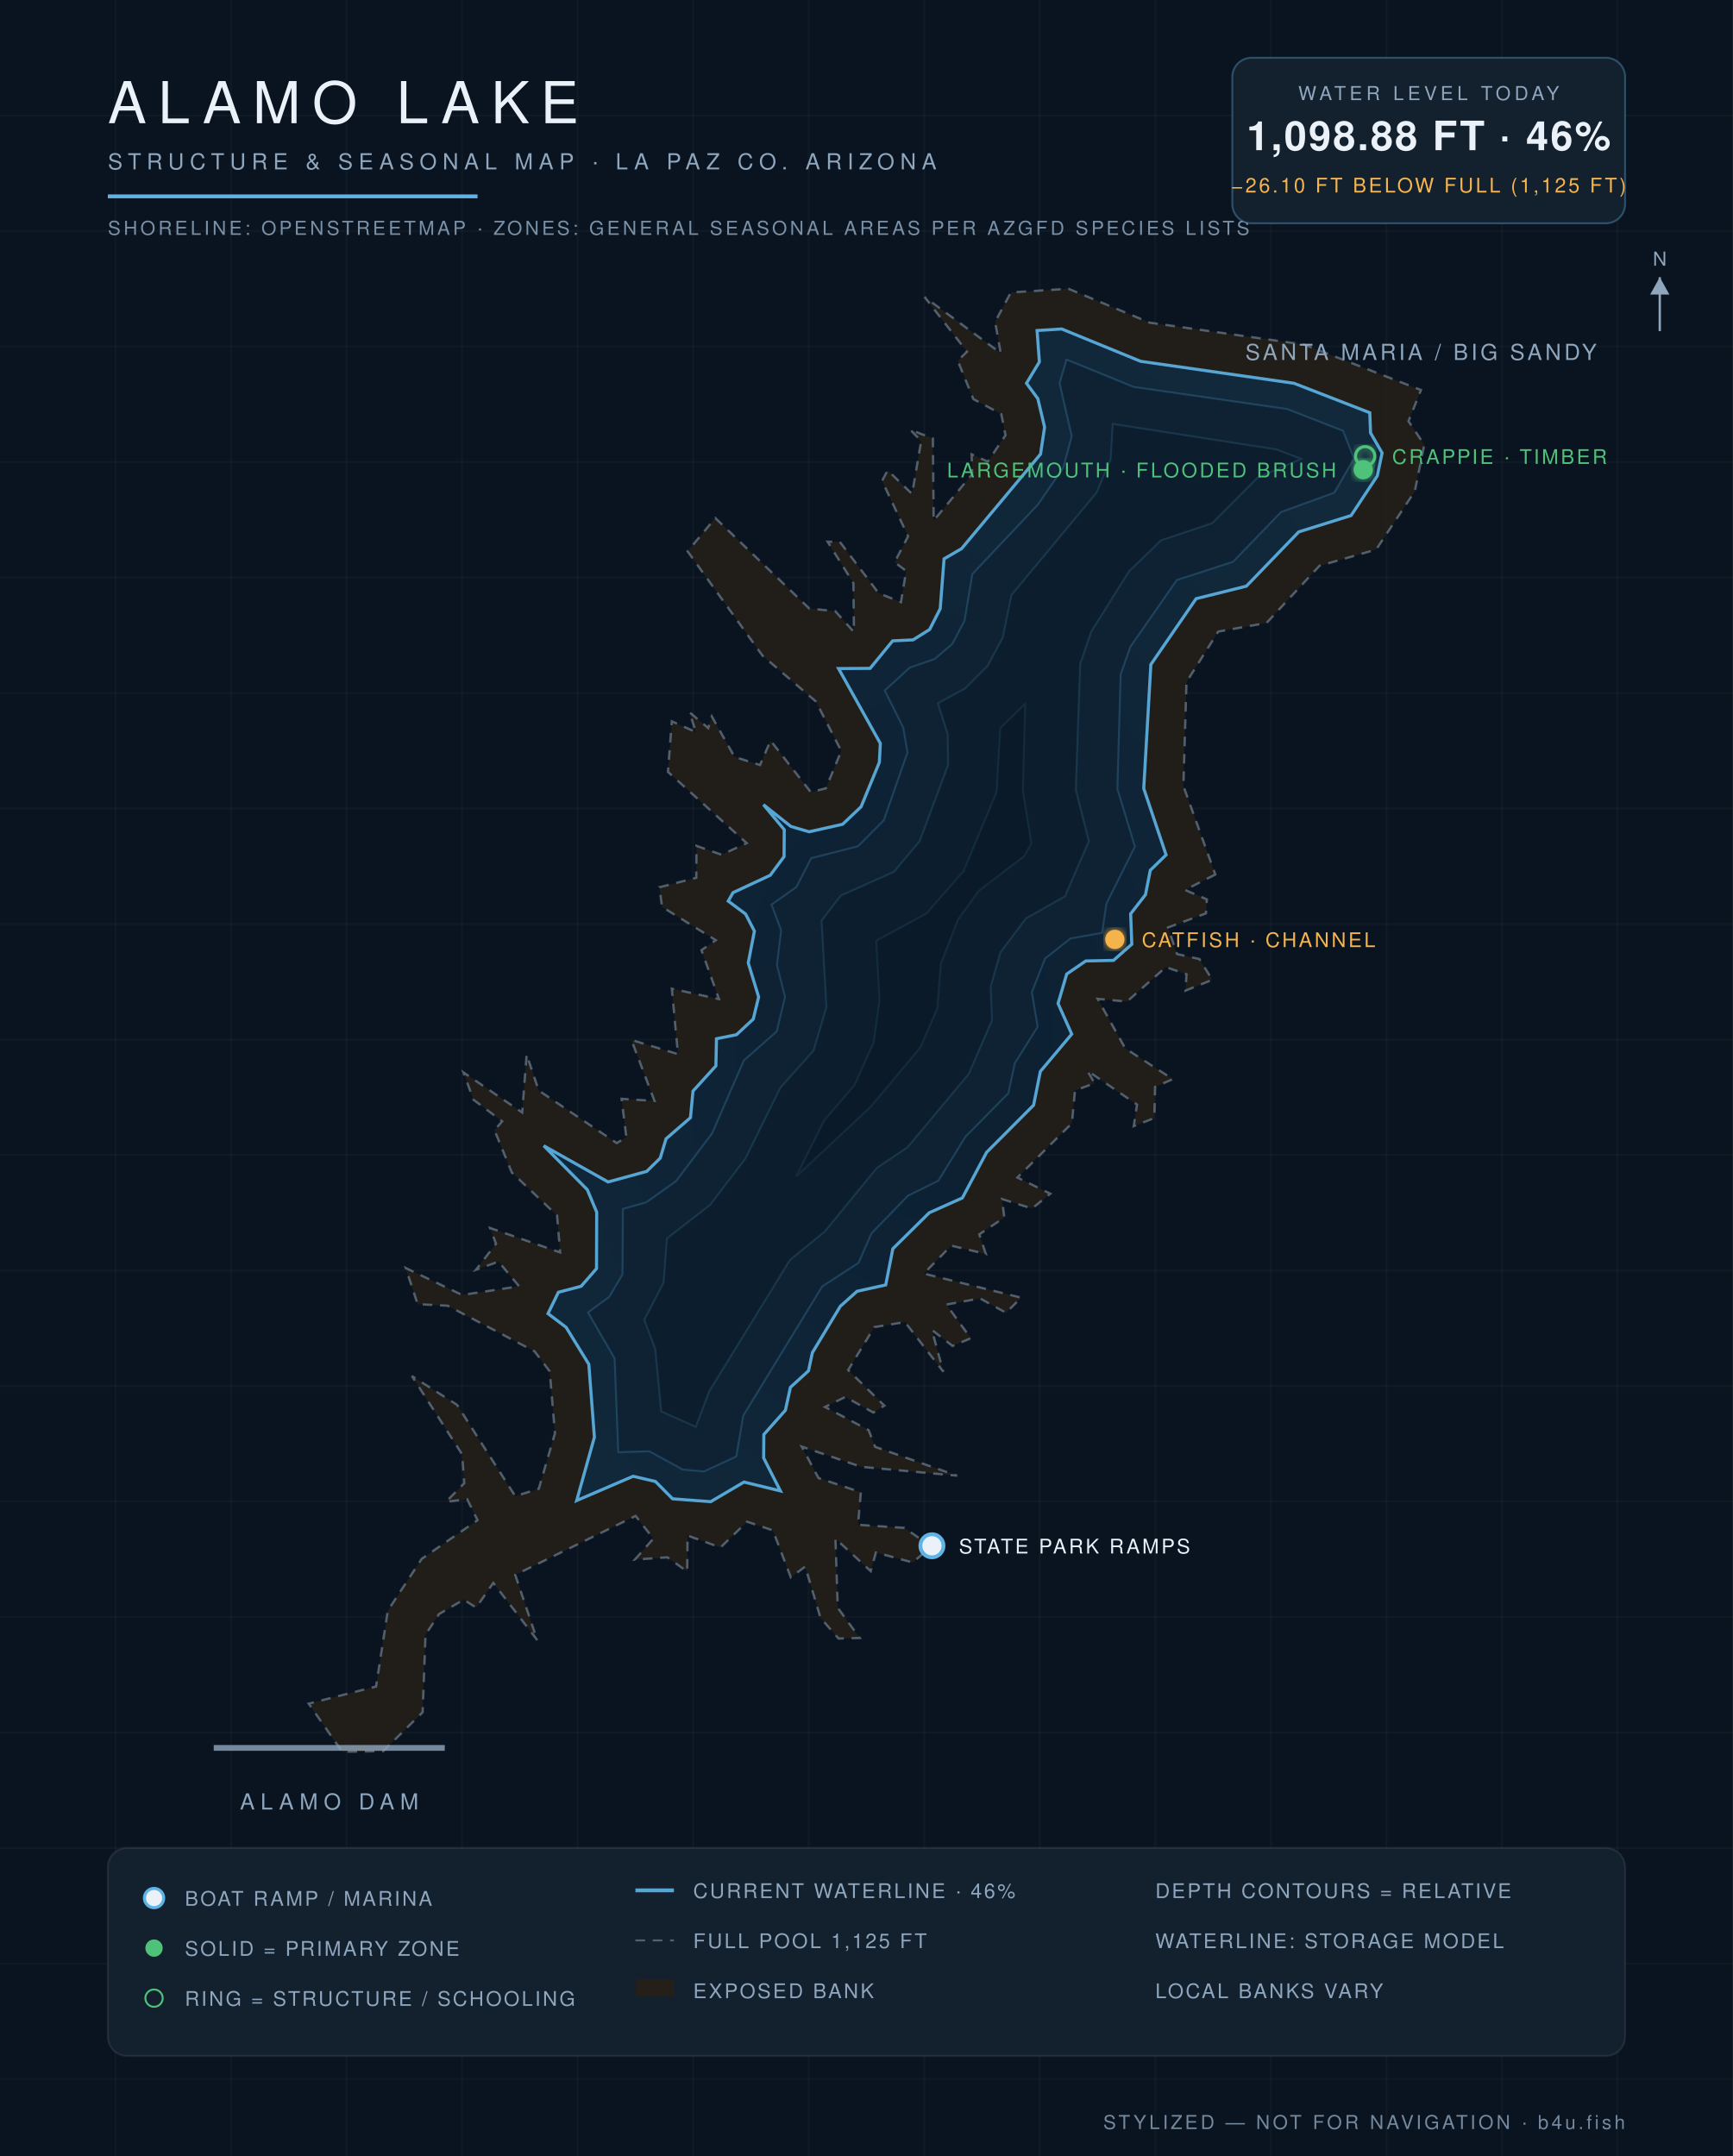
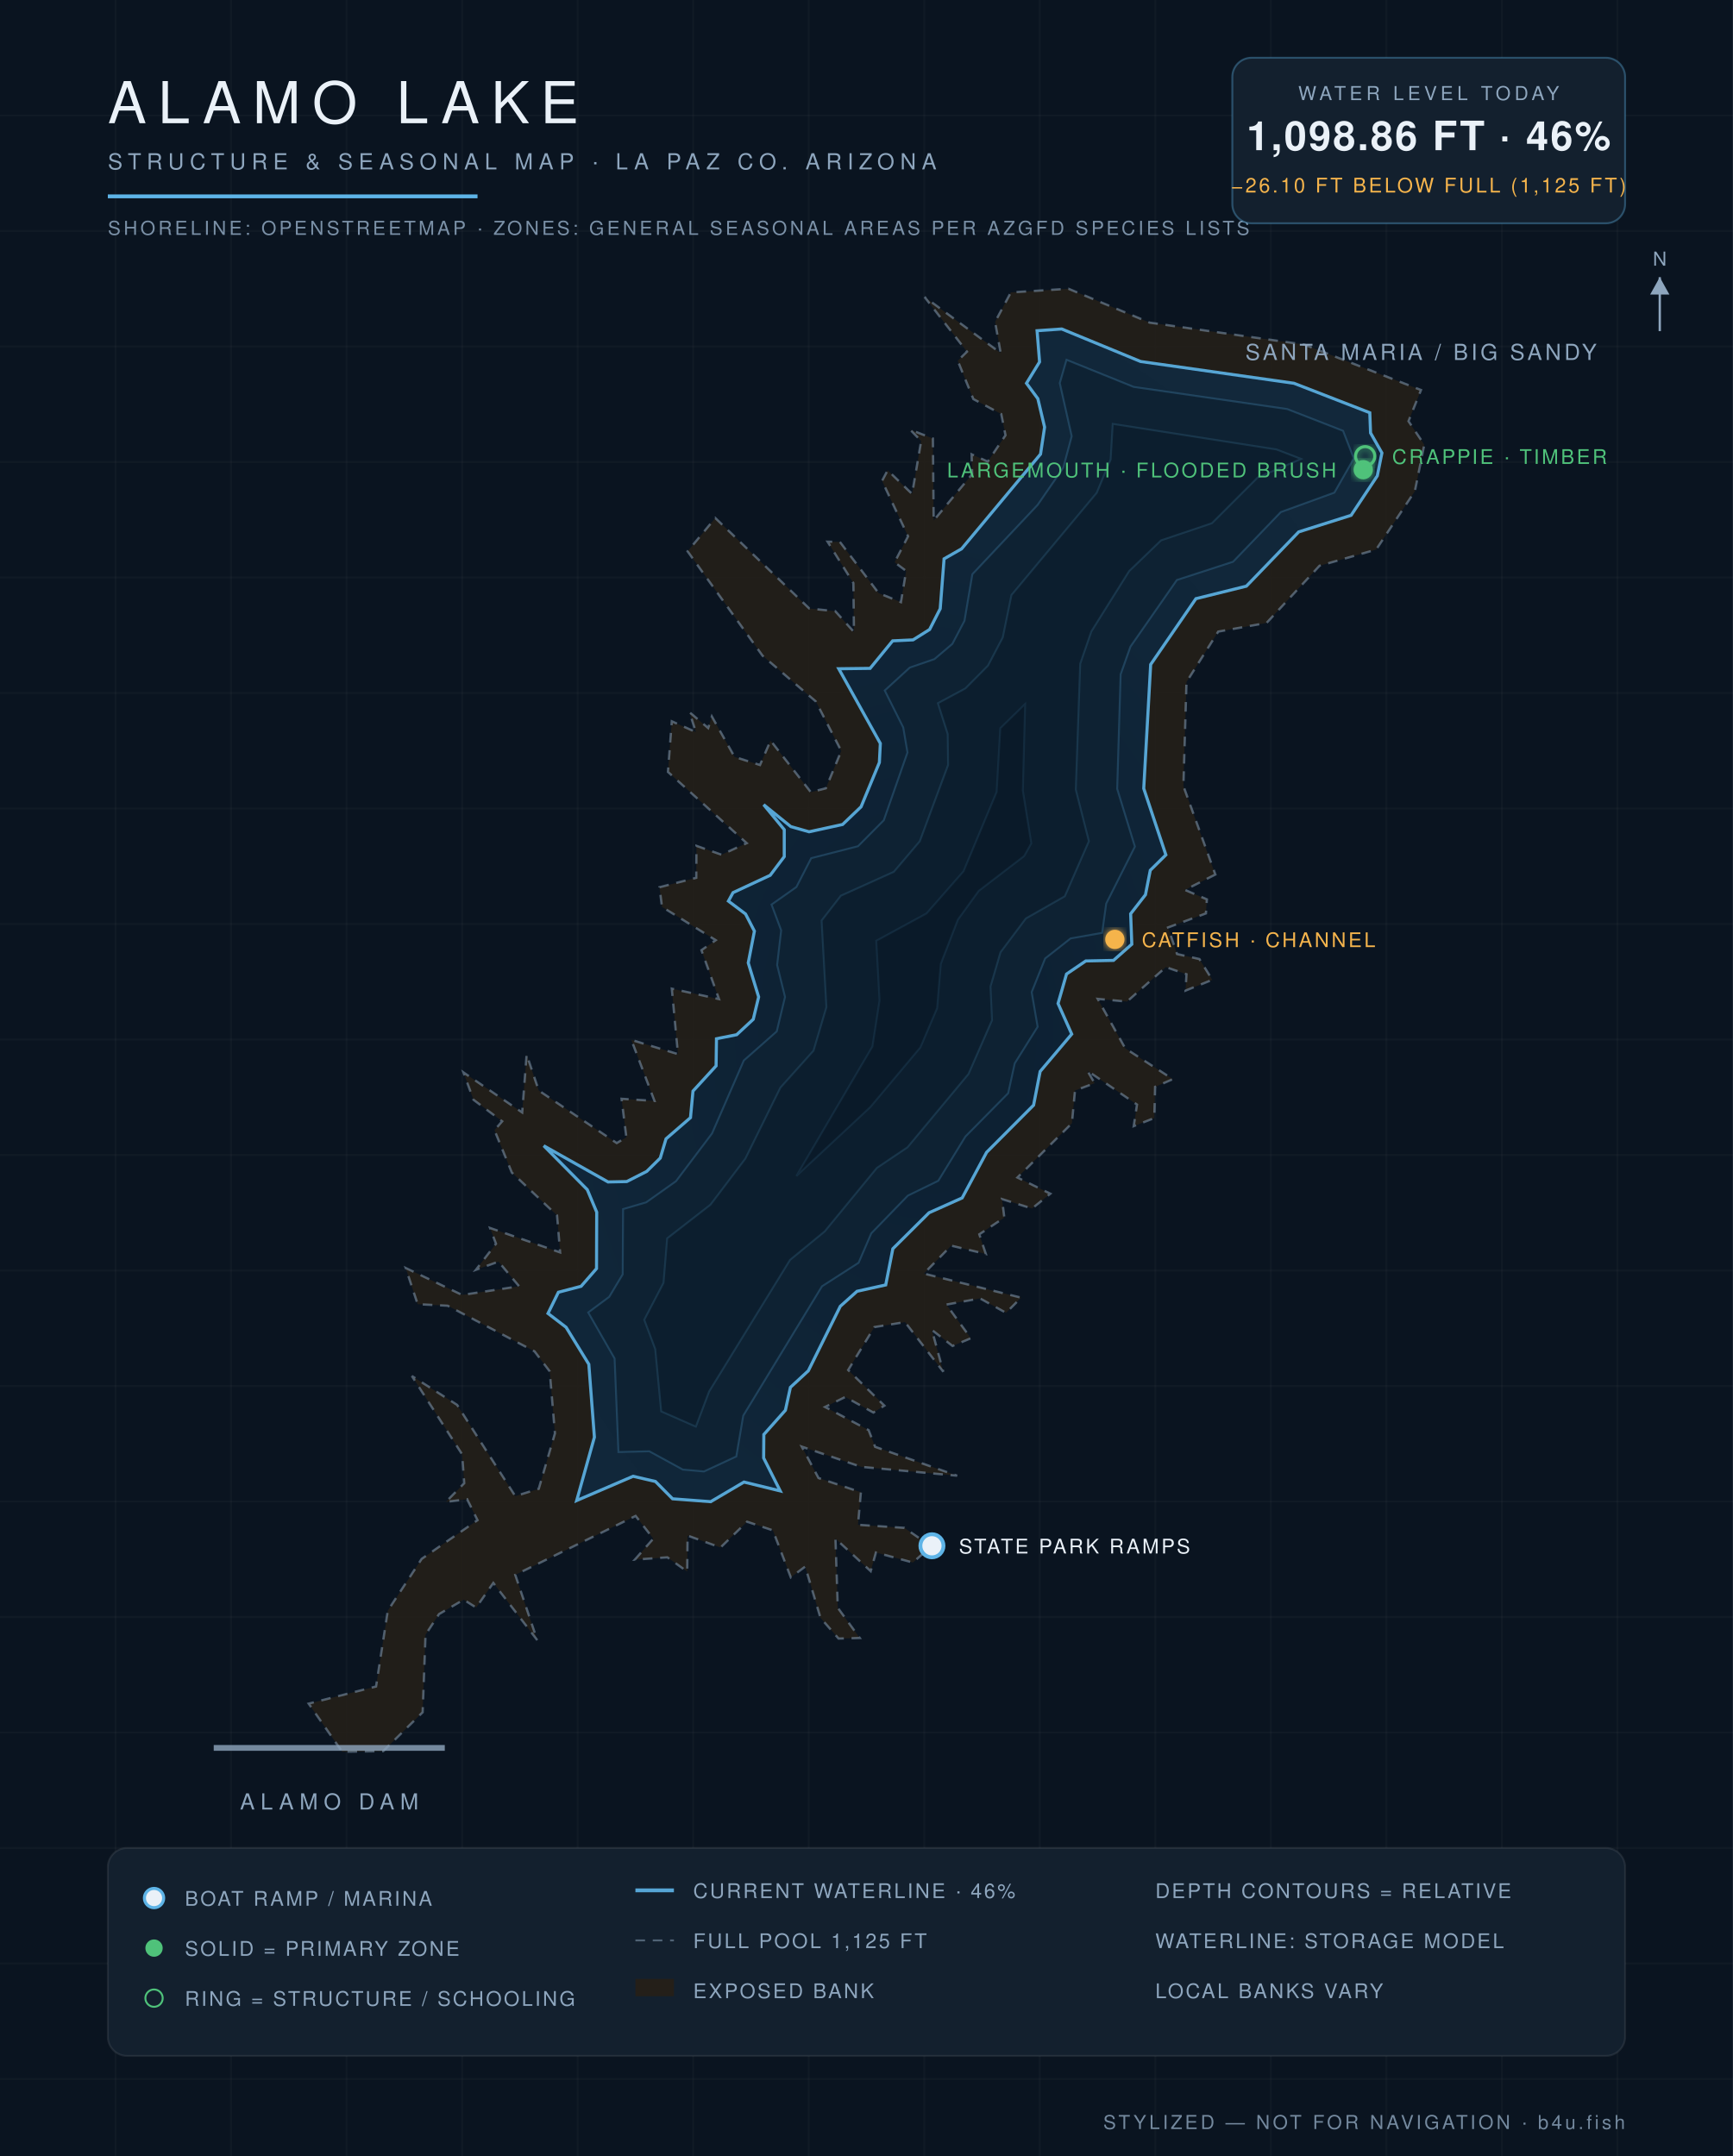
<svg xmlns="http://www.w3.org/2000/svg" viewBox="0 0 900 1120" font-family="Helvetica,Arial,sans-serif">
  <defs>
    <radialGradient id="wg" cx="45%" cy="60%" r="80%">
      <stop offset="0%" stop-color="#0c1f31" />
      <stop offset="55%" stop-color="#102639" />
      <stop offset="100%" stop-color="#13293c" />
    </radialGradient>
    <filter id="glow">
      <feGaussianBlur stdDeviation="2.2" result="b" />
      <feMerge>
        <feMergeNode in="b" />
        <feMergeNode in="SourceGraphic" />
      </feMerge>
    </filter>
  </defs>
  <rect width="900" height="1120" fill="#0a1420" />
  <g stroke="#ffffff" stroke-opacity="0.025">
    <line x1="60" y1="0" x2="60" y2="1120" />
    <line x1="120" y1="0" x2="120" y2="1120" />
    <line x1="180" y1="0" x2="180" y2="1120" />
    <line x1="240" y1="0" x2="240" y2="1120" />
    <line x1="300" y1="0" x2="300" y2="1120" />
    <line x1="360" y1="0" x2="360" y2="1120" />
    <line x1="420" y1="0" x2="420" y2="1120" />
    <line x1="480" y1="0" x2="480" y2="1120" />
    <line x1="540" y1="0" x2="540" y2="1120" />
    <line x1="600" y1="0" x2="600" y2="1120" />
    <line x1="660" y1="0" x2="660" y2="1120" />
    <line x1="720" y1="0" x2="720" y2="1120" />
    <line x1="780" y1="0" x2="780" y2="1120" />
    <line x1="840" y1="0" x2="840" y2="1120" />
    <line x1="0" y1="60" x2="900" y2="60" />
    <line x1="0" y1="120" x2="900" y2="120" />
    <line x1="0" y1="180" x2="900" y2="180" />
    <line x1="0" y1="240" x2="900" y2="240" />
    <line x1="0" y1="300" x2="900" y2="300" />
    <line x1="0" y1="360" x2="900" y2="360" />
    <line x1="0" y1="420" x2="900" y2="420" />
    <line x1="0" y1="480" x2="900" y2="480" />
    <line x1="0" y1="540" x2="900" y2="540" />
    <line x1="0" y1="600" x2="900" y2="600" />
    <line x1="0" y1="660" x2="900" y2="660" />
    <line x1="0" y1="720" x2="900" y2="720" />
    <line x1="0" y1="780" x2="900" y2="780" />
    <line x1="0" y1="840" x2="900" y2="840" />
    <line x1="0" y1="900" x2="900" y2="900" />
    <line x1="0" y1="960" x2="900" y2="960" />
    <line x1="0" y1="1020" x2="900" y2="1020" />
    <line x1="0" y1="1080" x2="900" y2="1080" />
  </g>
  <path d="M 631.2,454.3 L 615.4,462.3 L 626.8,467.2 L 626.3,474.5 L 606.6,481.8 L 611.3,495.6 L 622.9,498.2 L 629.6,509.0 L 615.7,514.6 L 616.2,506.1 L 605.5,502.4 L 585.3,520.3 L 570.1,518.9 L 584.4,544.6 L 609.1,560.6 L 599.9,564.6 L 599.5,580.8 L 588.8,585.0 L 590.5,573.8 L 564.7,556.2 L 568.5,562.7 L 558.3,566.5 L 556.7,583.5 L 528.4,611.7 L 545.5,620.1 L 536.0,627.8 L 520.4,622.9 L 521.6,632.5 L 508.6,641.2 L 512.0,651.4 L 494.0,647.1 L 479.8,661.6 L 530.3,674.1 L 522.5,682.0 L 509.0,674.5 L 491.5,677.7 L 504.2,695.2 L 494.7,699.2 L 484.0,690.9 L 489.9,712.6 L 470.0,686.8 L 454.1,689.4 L 440.5,711.7 L 459.3,730.2 L 453.6,733.8 L 439.0,725.7 L 428.5,730.9 L 451.1,742.9 L 454.5,751.6 L 497.1,766.6 L 447.3,762.0 L 416.4,751.5 L 425.1,767.8 L 447.1,775.2 L 445.6,792.1 L 469.7,793.7 L 483.6,803.3 L 474.1,811.7 L 454.9,806.5 L 452.2,816.2 L 433.9,799.3 L 435.1,835.2 L 446.5,850.9 L 435.5,851.2 L 426.1,840.4 L 418.2,813.8 L 410.7,819.4 L 401.4,795.0 L 388.0,790.5 L 374.2,803.9 L 357.1,797.7 L 356.9,816.4 L 346.6,809.0 L 329.7,810.2 L 339.3,799.3 L 330.1,787.5 L 267.6,818.1 L 279.0,852.0 L 256.2,822.3 L 247.3,835.1 L 240.8,831.0 L 228.0,838.5 L 221.0,849.2 L 219.5,889.5 L 199.0,909.7 L 177.7,910.0 L 160.3,885.0 L 195.3,876.1 L 201.4,836.7 L 219.0,809.8 L 248.0,789.7 L 242.6,778.8 L 231.6,780.2 L 241.1,770.5 L 240.0,755.5 L 213.9,714.8 L 237.4,729.8 L 267.6,777.2 L 279.8,773.4 L 288.2,744.6 L 285.5,712.4 L 277.6,702.0 L 232.5,678.3 L 216.9,677.5 L 210.7,658.7 L 240.0,672.7 L 269.6,668.2 L 258.9,655.4 L 247.2,659.6 L 257.6,646.1 L 254.5,637.9 L 290.9,650.6 L 289.3,631.4 L 265.8,609.1 L 256.8,587.1 L 260.8,582.5 L 245.9,571.3 L 240.7,557.1 L 271.2,577.9 L 273.5,547.8 L 279.8,566.5 L 320.3,593.8 L 325.3,590.8 L 322.8,570.8 L 339.9,571.9 L 327.9,540.2 L 352.1,547.6 L 348.9,513.6 L 373.4,519.0 L 364.3,493.6 L 371.7,488.4 L 343.8,471.1 L 342.5,460.9 L 361.6,456.0 L 361.7,439.4 L 374.7,444.0 L 387.8,438.0 L 346.9,401.0 L 348.9,374.7 L 361.4,380.3 L 358.1,370.0 L 367.8,378.2 L 369.7,372.2 L 381.5,393.2 L 394.7,397.4 L 400.2,384.7 L 421.1,411.5 L 428.9,409.5 L 436.9,390.1 L 423.7,364.4 L 396.0,340.6 L 357.1,286.4 L 371.5,269.1 L 420.3,316.1 L 433.8,317.5 L 443.5,328.3 L 443.2,302.9 L 429.8,281.4 L 436.2,281.5 L 456.3,308.1 L 467.9,312.8 L 470.6,296.6 L 464.6,292.1 L 471.6,278.6 L 458.1,249.8 L 461.0,244.3 L 473.7,256.6 L 478.4,229.1 L 472.7,223.2 L 484.5,227.8 L 484.9,270.4 L 504.9,246.3 L 504.6,236.0 L 513.0,239.8 L 522.2,226.1 L 520.0,215.1 L 505.5,207.3 L 497.4,187.4 L 502.2,182.7 L 480.2,154.3 L 519.7,183.4 L 516.8,167.2 L 525.0,151.9 L 554.9,150.0 L 597.1,167.6 L 677.3,179.0 L 738.0,202.6 L 731.5,218.8 L 739.7,231.0 L 734.8,255.2 L 714.7,285.5 L 685.3,293.9 L 657.8,323.6 L 632.7,328.1 L 616.2,354.3 L 614.6,408.3 L 631.2,454.3 Z" fill="#241f19" fill-opacity="0.9" stroke="#8ea6be" stroke-opacity="0.5" stroke-width="1.2" stroke-dasharray="5 4" />
-   <path d="M 299.5,779.5 L 308.7,746.6 L 305.8,708.7 L 294.0,689.5 L 284.6,682.4 L 290.0,671.3 L 301.8,668.2 L 309.8,659.0 L 309.9,629.7 L 305.0,618.0 L 282.4,595.2 L 315.8,614.0 L 335.9,608.5 L 342.9,601.6 L 345.9,591.6 L 358.6,580.6 L 359.9,566.8 L 371.8,553.7 L 372.1,539.6 L 382.5,537.5 L 391.2,529.4 L 394.0,517.9 L 388.6,500.2 L 391.8,483.7 L 387.2,474.8 L 378.2,468.1 L 380.7,463.7 L 400.0,454.7 L 407.2,445.0 L 407.3,431.0 L 396.5,418.0 L 410.7,429.3 L 420.2,432.1 L 437.6,428.2 L 447.2,419.1 L 456.7,396.0 L 457.2,386.2 L 435.5,347.3 L 451.9,347.2 L 463.6,332.9 L 474.2,332.4 L 482.8,327.0 L 488.3,316.2 L 490.3,290.3 L 499.4,285.0 L 540.4,235.9 L 542.5,221.9 L 539.0,207.1 L 533.1,199.1 L 539.8,188.0 L 538.6,171.7 L 551.4,170.9 L 592.4,187.7 L 672.0,199.1 L 711.4,214.4 L 711.8,224.9 L 717.8,235.3 L 715.3,247.2 L 701.7,267.8 L 674.5,276.3 L 647.3,304.5 L 621.2,311.0 L 597.7,345.2 L 594.0,409.6 L 605.6,444.1 L 597.4,452.1 L 594.9,464.8 L 587.2,474.7 L 587.8,490.5 L 578.3,498.9 L 563.9,499.2 L 554.0,506.0 L 549.5,521.3 L 556.6,537.2 L 540.3,556.6 L 536.8,574.1 L 512.4,598.6 L 499.8,622.3 L 482.6,630.0 L 463.7,648.7 L 460.0,667.5 L 445.1,670.8 L 436.4,678.6 L 421.9,702.7 L 419.9,712.1 L 410.5,720.7 L 407.9,732.6 L 396.7,745.2 L 396.6,757.4 L 405.3,774.5 L 386.4,769.9 L 369.1,780.1 L 349.3,778.6 L 340.4,769.6 L 328.8,766.9 L 299.5,779.5 Z" fill="url(#wg)" stroke="#5eb4e7" stroke-opacity="0.9" stroke-width="1.6" />
-   <path d="M 323.5,628.0 L 335.6,624.6 L 351.1,613.6 L 369.8,588.8 L 386.3,550.9 L 403.4,535.8 L 407.7,517.9 L 403.5,501.3 L 405.7,483.3 L 400.7,469.9 L 413.6,460.8 L 421.3,445.8 L 445.6,439.6 L 459.0,426.1 L 471.3,390.9 L 469.1,378.0 L 459.5,358.7 L 472.5,346.8 L 485.3,342.4 L 494.6,334.5 L 500.9,322.5 L 505.0,298.2 L 538.9,262.3 L 552.2,243.0 L 556.6,226.6 L 550.3,199.0 L 553.9,186.8 L 588.8,201.0 L 668.5,212.5 L 697.5,223.8 L 703.2,238.2 L 693.0,255.9 L 665.3,266.0 L 640.4,291.8 L 611.2,301.3 L 587.1,335.9 L 582.0,350.3 L 580.3,409.8 L 589.4,439.8 L 574.6,469.4 L 572.4,484.6 L 556.0,487.5 L 542.8,497.9 L 535.9,515.4 L 538.9,533.4 L 527.0,552.4 L 523.7,567.9 L 501.4,590.5 L 487.3,613.4 L 471.6,621.1 L 452.6,640.7 L 445.9,656.0 L 427.0,668.3 L 386.0,735.4 L 382.4,756.6 L 365.6,764.4 L 354.6,763.4 L 337.2,753.9 L 321.1,754.4 L 319.2,705.7 L 305.4,681.8 L 316.4,673.7 L 323.3,662.0 L 323.5,628.0 Z" fill="#0e2233" stroke="#5eb4e7" stroke-opacity="0.22" stroke-width="1" />
-   <path d="M 343.4,733.2 L 340.3,700.8 L 334.6,685.6 L 344.6,666.4 L 346.4,643.3 L 368.9,625.8 L 387.1,601.9 L 405.3,565.0 L 422.5,545.8 L 429.2,523.2 L 426.7,478.2 L 436.7,465.2 L 464.2,452.9 L 477.6,437.0 L 492.4,397.4 L 492.2,381.4 L 487.1,365.3 L 501.3,357.6 L 513.0,345.8 L 520.8,331.1 L 525.3,309.1 L 569.5,255.9 L 576.8,238.7 L 577.9,220.2 L 663.0,233.5 L 675.7,238.4 L 653.1,248.1 L 629.5,271.8 L 603.0,280.7 L 586.4,296.7 L 566.8,328.0 L 561.0,344.8 L 558.7,410.2 L 565.5,437.0 L 553.1,465.6 L 532.8,477.1 L 519.6,494.7 L 514.5,512.5 L 515.2,530.0 L 503.1,557.9 L 471.3,596.0 L 455.4,606.7 L 428.4,639.7 L 410.3,654.5 L 368.3,722.8 L 361.4,741.2 L 343.4,733.2 Z" fill="#0c1e2e" stroke="#5eb4e7" stroke-opacity="0.15" stroke-width="1" />
-   <path d="M 428.1,582.0 L 443.8,563.7 L 453.7,541.7 L 456.8,519.7 L 455.1,488.7 L 481.2,474.5 L 500.4,452.6 L 517.6,411.4 L 519.5,378.3 L 532.4,365.6 L 531.2,410.7 L 535.6,438.1 L 531.9,444.7 L 508.3,462.8 L 497.5,477.7 L 488.6,500.7 L 486.8,523.7 L 478.0,544.1 L 452.0,575.1 L 413.5,611.1 L 428.1,582.0 Z" fill="#0a1a29" stroke="#5eb4e7" stroke-opacity="0.1" stroke-width="1" />
+   <path d="M 299.5,779.5 L 308.7,746.6 L 305.8,708.7 L 294.0,689.5 L 284.6,682.3 L 290.0,671.3 L 301.8,668.2 L 309.8,659.0 L 309.9,629.7 L 305.0,618.0 L 282.4,595.2 L 315.8,614.0 L 325.5,613.8 L 335.9,608.5 L 342.9,601.6 L 345.9,591.6 L 358.6,580.6 L 359.9,566.8 L 371.9,553.7 L 372.1,539.6 L 382.6,537.5 L 391.2,529.5 L 394.0,517.9 L 388.6,500.2 L 391.8,483.7 L 387.2,474.8 L 378.3,468.1 L 380.7,463.7 L 400.0,454.7 L 407.3,445.0 L 407.3,431.0 L 396.6,418.0 L 410.7,429.4 L 420.2,432.1 L 437.6,428.3 L 447.2,419.1 L 456.7,396.1 L 457.2,386.2 L 435.6,347.4 L 451.9,347.2 L 463.6,332.9 L 474.2,332.4 L 482.8,327.0 L 488.3,316.2 L 490.3,290.3 L 499.4,285.1 L 540.4,235.9 L 542.5,221.9 L 539.0,207.1 L 533.1,199.1 L 539.9,188.0 L 538.6,171.8 L 551.4,170.9 L 592.4,187.8 L 672.0,199.1 L 711.4,214.4 L 711.8,224.9 L 717.7,235.3 L 715.3,247.2 L 701.7,267.7 L 674.5,276.3 L 647.3,304.5 L 621.1,311.0 L 597.6,345.2 L 594.0,409.6 L 605.5,444.1 L 597.4,452.1 L 594.9,464.8 L 587.2,474.7 L 587.8,490.5 L 578.3,498.9 L 563.9,499.2 L 553.9,506.0 L 549.5,521.3 L 556.6,537.2 L 540.2,556.6 L 536.8,574.1 L 512.4,598.6 L 499.7,622.3 L 482.5,630.0 L 463.7,648.7 L 460.0,667.5 L 445.1,670.8 L 436.4,678.6 L 419.8,712.1 L 410.5,720.7 L 407.9,732.6 L 396.7,745.2 L 396.6,757.4 L 405.2,774.5 L 386.4,769.9 L 369.1,780.1 L 349.3,778.6 L 340.4,769.6 L 328.8,766.9 L 299.5,779.5 Z" fill="url(#wg)" stroke="#5eb4e7" stroke-opacity="0.9" stroke-width="1.6" />
+   <path d="M 323.6,628.1 L 335.6,624.6 L 351.1,613.6 L 369.8,588.8 L 386.3,550.9 L 403.4,535.8 L 407.7,517.9 L 403.6,501.3 L 405.7,483.3 L 400.7,469.9 L 413.6,460.8 L 421.3,445.8 L 445.6,439.6 L 459.0,426.1 L 471.3,390.9 L 469.1,377.9 L 459.5,358.7 L 472.5,346.8 L 485.3,342.4 L 494.6,334.5 L 500.9,322.5 L 505.0,298.3 L 538.9,262.3 L 552.2,243.0 L 556.6,226.6 L 550.4,199.0 L 553.9,186.9 L 588.8,201.0 L 668.5,212.5 L 697.5,223.8 L 703.1,238.2 L 693.0,255.9 L 665.2,266.0 L 640.4,291.8 L 611.2,301.3 L 587.1,335.9 L 582.0,350.3 L 580.2,409.8 L 589.4,439.8 L 574.5,469.4 L 572.4,484.6 L 556.0,487.5 L 542.8,497.9 L 535.8,515.4 L 538.9,533.4 L 527.0,552.4 L 523.6,567.9 L 501.4,590.4 L 487.3,613.4 L 471.5,621.1 L 452.5,640.7 L 445.9,656.0 L 426.9,668.2 L 386.0,735.4 L 382.4,756.6 L 365.6,764.4 L 354.6,763.4 L 337.2,753.9 L 321.2,754.3 L 319.2,705.7 L 305.5,681.8 L 316.4,673.7 L 323.4,662.0 L 323.6,628.1 Z" fill="#0e2233" stroke="#5eb4e7" stroke-opacity="0.22" stroke-width="1" />
+   <path d="M 343.4,733.2 L 340.3,700.8 L 334.6,685.6 L 344.6,666.4 L 346.5,643.3 L 369.0,625.8 L 387.1,601.9 L 405.3,565.0 L 422.5,545.8 L 429.2,523.2 L 426.7,478.2 L 436.7,465.3 L 464.2,452.9 L 477.7,437.0 L 492.4,397.4 L 492.2,381.3 L 487.1,365.3 L 501.4,357.6 L 513.1,345.8 L 520.8,331.1 L 525.3,309.1 L 569.6,256.0 L 576.8,238.7 L 577.9,220.2 L 663.0,233.5 L 675.7,238.4 L 653.1,248.1 L 629.4,271.8 L 603.0,280.7 L 586.4,296.7 L 566.8,328.0 L 561.0,344.8 L 558.7,410.2 L 565.5,437.0 L 553.0,465.6 L 532.8,477.1 L 519.6,494.7 L 514.4,512.5 L 515.2,530.0 L 503.0,557.9 L 471.3,596.0 L 455.4,606.7 L 428.3,639.7 L 410.3,654.5 L 368.3,722.8 L 361.4,741.1 L 343.4,733.2 Z" fill="#0c1e2e" stroke="#5eb4e7" stroke-opacity="0.15" stroke-width="1" />
+   <path d="M 413.6,610.9 L 453.1,543.6 L 456.8,519.7 L 455.1,488.7 L 481.2,474.5 L 500.4,452.6 L 517.6,411.4 L 519.5,378.3 L 532.4,365.7 L 531.2,410.7 L 535.6,438.1 L 531.9,444.7 L 508.3,462.8 L 497.5,477.7 L 488.6,500.7 L 486.7,523.7 L 478.0,544.1 L 452.0,575.1 L 413.6,610.9 Z" fill="#0a1a29" stroke="#5eb4e7" stroke-opacity="0.1" stroke-width="1" />
  <text x="738" y="187" fill="#8ea6be" font-size="11.5" letter-spacing="1.6" text-anchor="middle">SANTA MARIA / BIG SANDY</text>
  <line x1="111" y1="908" x2="231" y2="908" stroke="#8ea6be" stroke-width="3" stroke-opacity="0.8" />
  <text x="171" y="940" fill="#8ea6be" font-size="11.5" letter-spacing="3" text-anchor="middle">ALAMO DAM</text>
  <circle cx="484" cy="803" r="6" fill="#eaf1f8" stroke="#5eb4e7" stroke-width="2" />
  <text x="498" y="807" fill="#eaf1f8" font-size="10.5" letter-spacing="1.2" text-anchor="start">STATE PARK RAMPS</text>
  <circle cx="708" cy="244" r="5" fill="#4fc27a" filter="url(#glow)" />
  <text x="694" y="248" fill="#4fc27a" font-size="10.5" letter-spacing="1.2" text-anchor="end">LARGEMOUTH · FLOODED BRUSH</text>
  <circle cx="709" cy="237" r="5" fill="none" stroke="#4fc27a" stroke-width="1.6" filter="url(#glow)" />
  <text x="723" y="241" fill="#4fc27a" font-size="10.5" letter-spacing="1.2" text-anchor="start">CRAPPIE · TIMBER</text>
  <circle cx="579" cy="488" r="5" fill="#f5b44c" filter="url(#glow)" />
  <text x="593" y="492" fill="#f5b44c" font-size="10.5" letter-spacing="1.2" text-anchor="start">CATFISH · CHANNEL</text>
  <text x="56" y="64" fill="#eaf1f8" font-size="30" letter-spacing="6" font-weight="300">ALAMO LAKE</text>
  <text x="56" y="88" fill="#8ea6be" font-size="11.5" letter-spacing="3">STRUCTURE &amp; SEASONAL MAP · LA PAZ CO. ARIZONA</text>
  <line x1="56" y1="102" x2="248" y2="102" stroke="#5eb4e7" stroke-width="2" />
  <text x="56" y="122" fill="#8ea6be" font-size="10" letter-spacing="1.5" opacity="0.85">SHORELINE: OPENSTREETMAP · ZONES: GENERAL SEASONAL AREAS PER AZGFD SPECIES LISTS</text>
  <g>
    <rect x="640" y="30" width="204" height="86" rx="10" fill="#13202e" stroke="#5eb4e7" stroke-opacity="0.35" />
    <text x="742" y="52" fill="#8ea6be" font-size="10" letter-spacing="2" text-anchor="middle">WATER LEVEL TODAY</text>
-     <text x="742" y="78" fill="#eaf1f8" font-size="21" letter-spacing="1" text-anchor="middle" font-weight="600">1,098.88 FT · 46%</text>
+     <text x="742" y="78" fill="#eaf1f8" font-size="21" letter-spacing="1" text-anchor="middle" font-weight="600">1,098.86 FT · 46%</text>
    <text x="742" y="100" fill="#f5b44c" font-size="10.5" letter-spacing="1.2" text-anchor="middle">−26.10 FT BELOW FULL (1,125 FT)</text>
  </g>
  <g font-size="10.5" letter-spacing="1.1">
    <rect x="56" y="960" width="788" height="108" rx="10" fill="#13202e" stroke="#ffffff" stroke-opacity="0.08" />
    <circle cx="80" cy="986" r="5" fill="#eaf1f8" stroke="#5eb4e7" stroke-width="1.6" />
    <text x="96" y="990" fill="#8ea6be">BOAT RAMP / MARINA</text>
    <circle cx="80" cy="1012" r="4.5" fill="#4fc27a" />
    <text x="96" y="1016" fill="#8ea6be">SOLID = PRIMARY ZONE</text>
    <circle cx="80" cy="1038" r="4.5" fill="none" stroke="#4fc27a" />
    <text x="96" y="1042" fill="#8ea6be">RING = STRUCTURE / SCHOOLING</text>
    <line x1="330" y1="982" x2="350" y2="982" stroke="#5eb4e7" stroke-opacity="0.9" stroke-width="2" />
    <text x="360" y="986" fill="#8ea6be">CURRENT WATERLINE · 46%</text>
    <line x1="330" y1="1008" x2="350" y2="1008" stroke="#8ea6be" stroke-opacity="0.5" stroke-dasharray="5 4" />
    <text x="360" y="1012" fill="#8ea6be">FULL POOL 1,125 FT</text>
    <rect x="330" y="1028" width="20" height="9" fill="#241f19" />
    <text x="360" y="1038" fill="#8ea6be">EXPOSED BANK</text>
    <text x="600" y="986" fill="#8ea6be">DEPTH CONTOURS = RELATIVE</text>
    <text x="600" y="1012" fill="#8ea6be">WATERLINE: STORAGE MODEL</text>
    <text x="600" y="1038" fill="#8ea6be">LOCAL BANKS VARY</text>
  </g>
  <text x="844" y="1106" fill="#8ea6be" font-size="10" letter-spacing="1.5" text-anchor="end" opacity="0.8">STYLIZED — NOT FOR NAVIGATION · b4u.fish</text>
  <g transform="translate(862,158)" stroke="#8ea6be" fill="#8ea6be">
    <line x1="0" y1="14" x2="0" y2="-14" stroke-width="1.2" />
    <path d="M 0,-14 l 5,9 h -10 z" stroke="none" />
    <text x="0" y="-20" font-size="10" text-anchor="middle" stroke="none">N</text>
  </g>
</svg>
